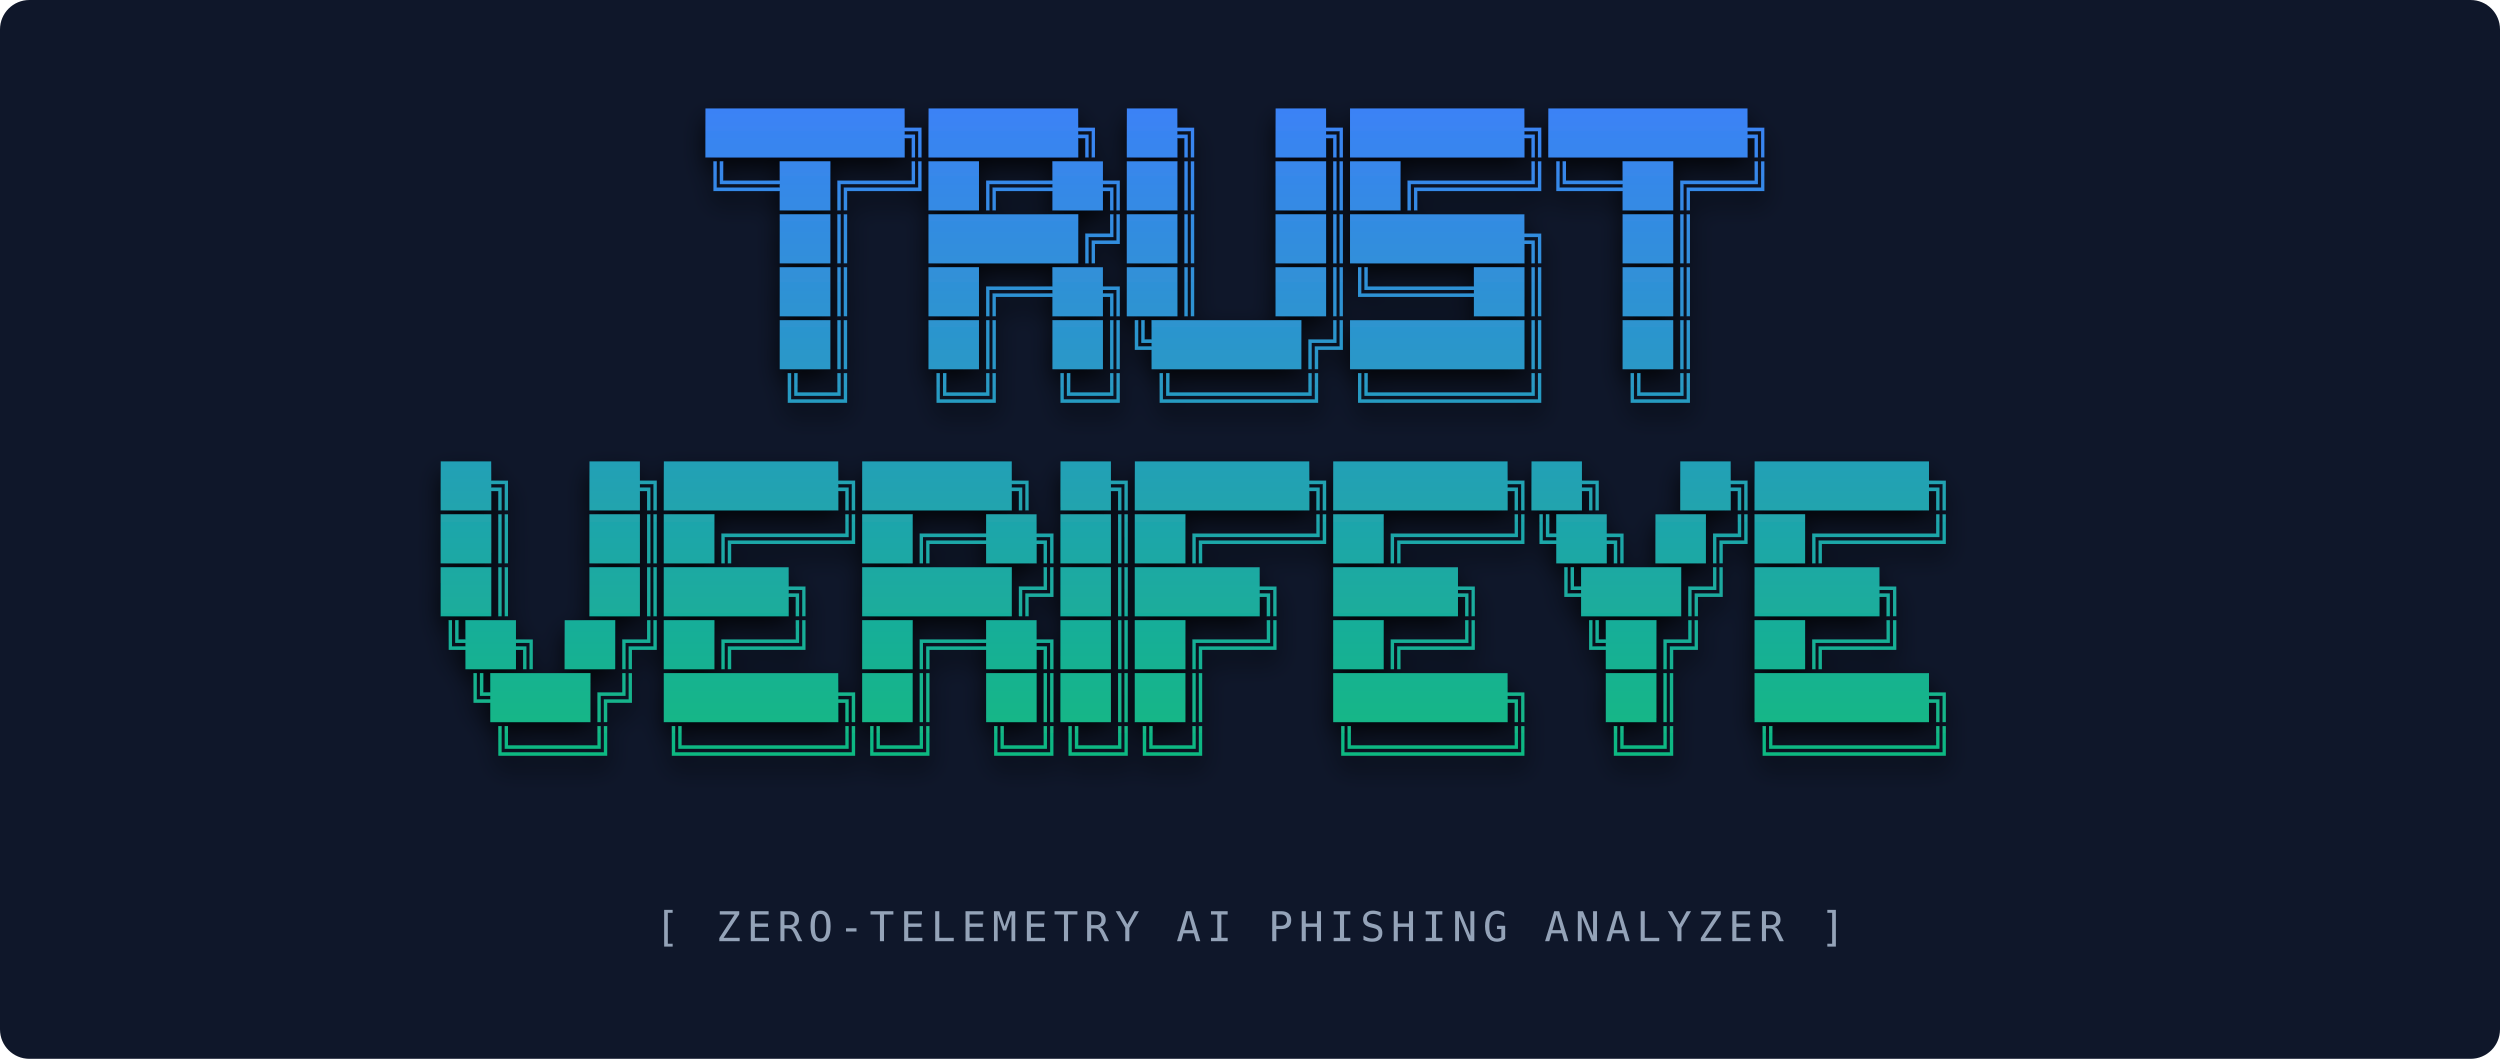
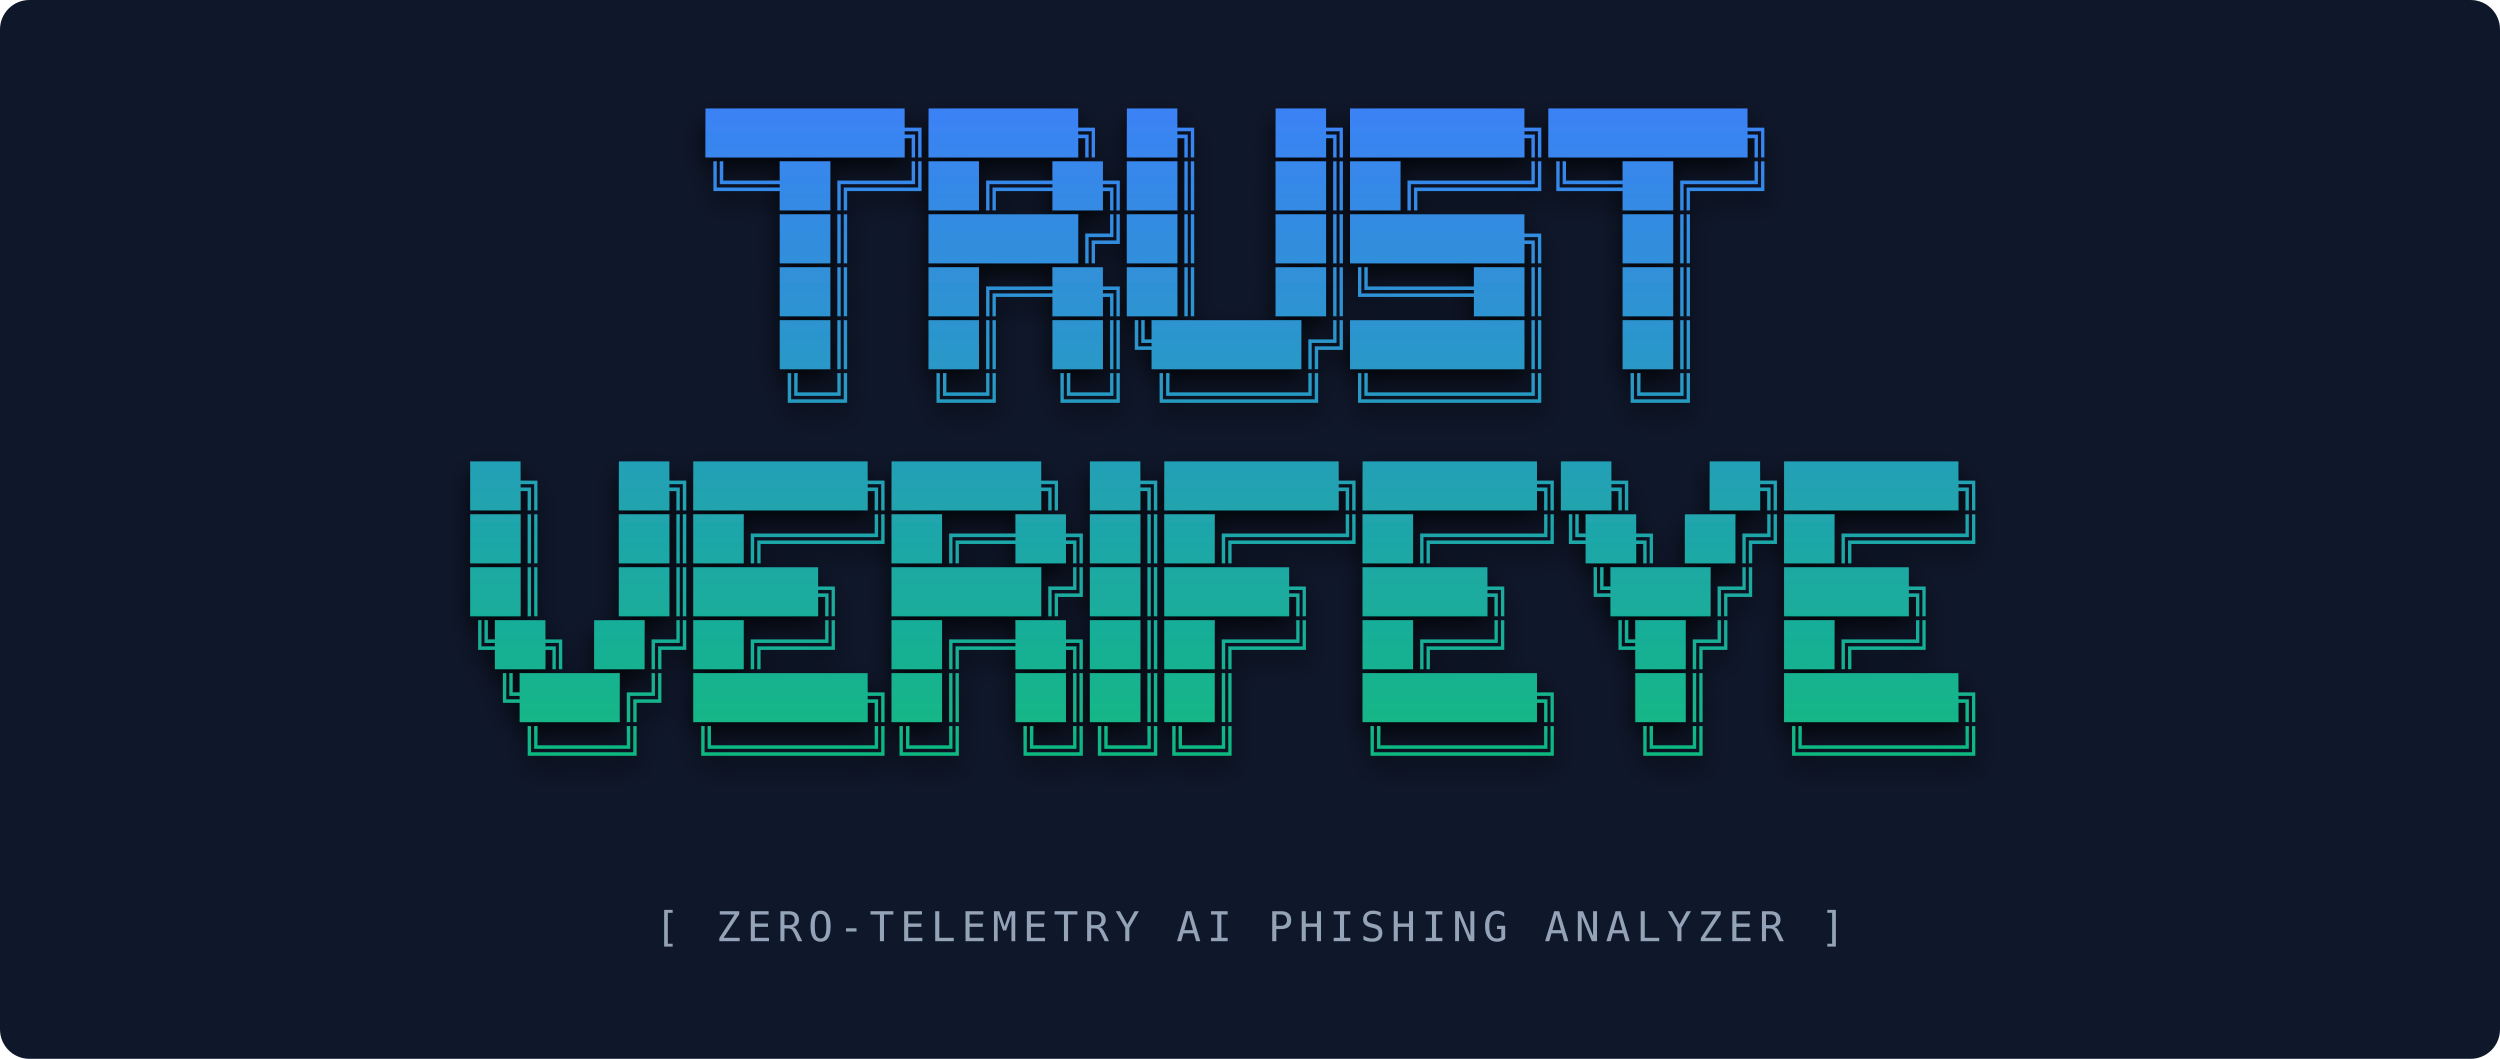
<svg xmlns="http://www.w3.org/2000/svg" viewBox="0 0 850 360" width="100%" height="100%">
  <defs>
    <linearGradient id="auroraGradient" x1="0%" y1="0%" x2="0%" y2="100%">
      <stop offset="0%" stop-color="#3b82f6" />
      <stop offset="100%" stop-color="#10b981" />
    </linearGradient>
    <filter id="siliconShadow" x="-10%" y="-10%" width="120%" height="120%">
      <feDropShadow dx="0" dy="4" stdDeviation="4" flood-color="#000000" flood-opacity="0.8" />
    </filter>
  </defs>
  <rect width="100%" height="100%" fill="#0f172a" rx="10" />
  <text font-family="monospace" font-weight="bold" font-size="14" fill="url(#auroraGradient)" filter="url(#siliconShadow)" xml:space="preserve">
    <tspan x="240" dy="50">████████╗██████╗ ██╗   ██╗███████╗████████╗</tspan>
    <tspan x="240" dy="18">╚══██╔══╝██╔══██╗██║   ██║██╔════╝╚══██╔══╝</tspan>
    <tspan x="240" dy="18">   ██║   ██████╔╝██║   ██║███████╗   ██║   </tspan>
    <tspan x="240" dy="18">   ██║   ██╔══██╗██║   ██║╚════██║   ██║   </tspan>
    <tspan x="240" dy="18">   ██║   ██║  ██║╚██████╔╝███████║   ██║   </tspan>
    <tspan x="240" dy="18">   ╚═╝   ╚═╝  ╚═╝ ╚═════╝ ╚══════╝   ╚═╝   </tspan>
-     <tspan x="150" dy="30">██╗   ██╗███████╗██████╗ ██╗███████╗███████╗██╗   ██╗███████╗</tspan>
-     <tspan x="150" dy="18">██║   ██║██╔════╝██╔══██╗██║██╔════╝██╔════╝╚██╗ ██╔╝██╔════╝</tspan>
-     <tspan x="150" dy="18">██║   ██║█████╗  ██████╔╝██║█████╗  █████╗   ╚████╔╝ █████╗  </tspan>
-     <tspan x="150" dy="18">╚██╗ ██╔╝██╔══╝  ██╔══██╗██║██╔══╝  ██╔══╝    ╚██╔╝  ██╔══╝  </tspan>
-     <tspan x="150" dy="18"> ╚████╔╝ ███████╗██║  ██║██║██║     ███████╗   ██║   ███████╗</tspan>
-     <tspan x="150" dy="18">  ╚═══╝  ╚══════╝╚═╝  ╚═╝╚═╝╚═╝     ╚══════╝   ╚═╝   ╚══════╝</tspan>
+     <tspan x="160" dy="30">██╗   ██╗███████╗██████╗ ██╗███████╗███████╗██╗   ██╗███████╗</tspan>
+     <tspan x="160" dy="18">██║   ██║██╔════╝██╔══██╗██║██╔════╝██╔════╝╚██╗ ██╔╝██╔════╝</tspan>
+     <tspan x="160" dy="18">██║   ██║█████╗  ██████╔╝██║█████╗  █████╗   ╚████╔╝ █████╗  </tspan>
+     <tspan x="160" dy="18">╚██╗ ██╔╝██╔══╝  ██╔══██╗██║██╔══╝  ██╔══╝    ╚██╔╝  ██╔══╝  </tspan>
+     <tspan x="160" dy="18"> ╚████╔╝ ███████╗██║  ██║██║██║     ███████╗   ██║   ███████╗</tspan>
+     <tspan x="160" dy="18">  ╚═══╝  ╚══════╝╚═╝  ╚═╝╚═╝╚═╝     ╚══════╝   ╚═╝   ╚══════╝</tspan>
  </text>
  <text x="425" y="320" font-family="monospace" font-size="14" fill="#94a3b8" letter-spacing="2" text-anchor="middle">
    [ ZERO-TELEMETRY AI PHISHING ANALYZER ]
  </text>
</svg>
